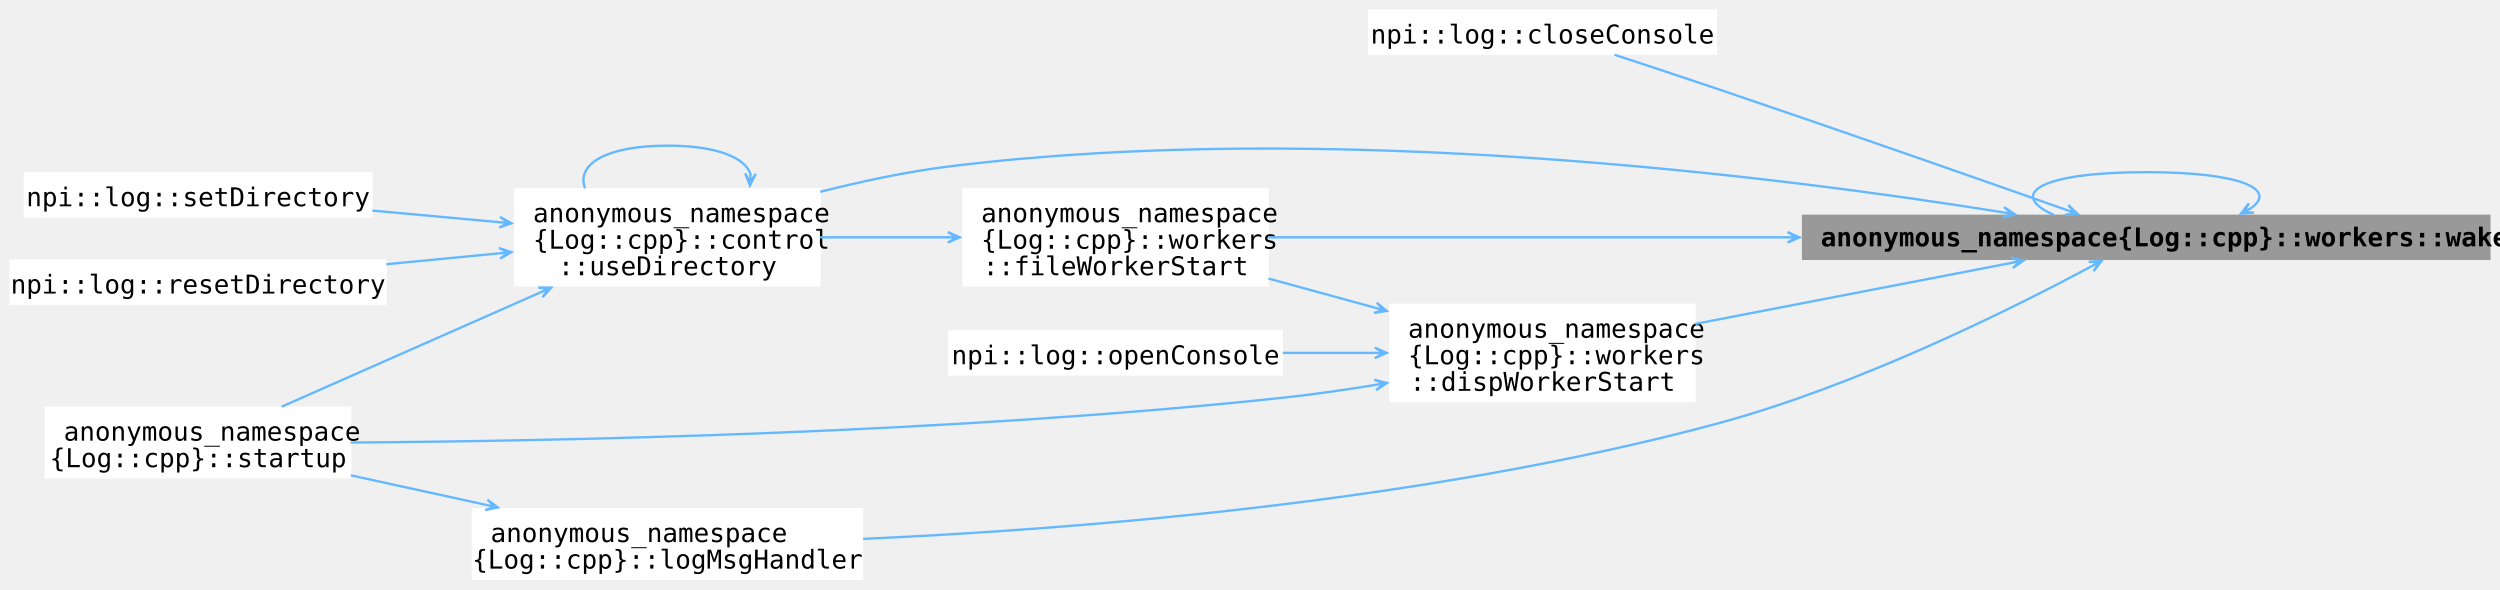
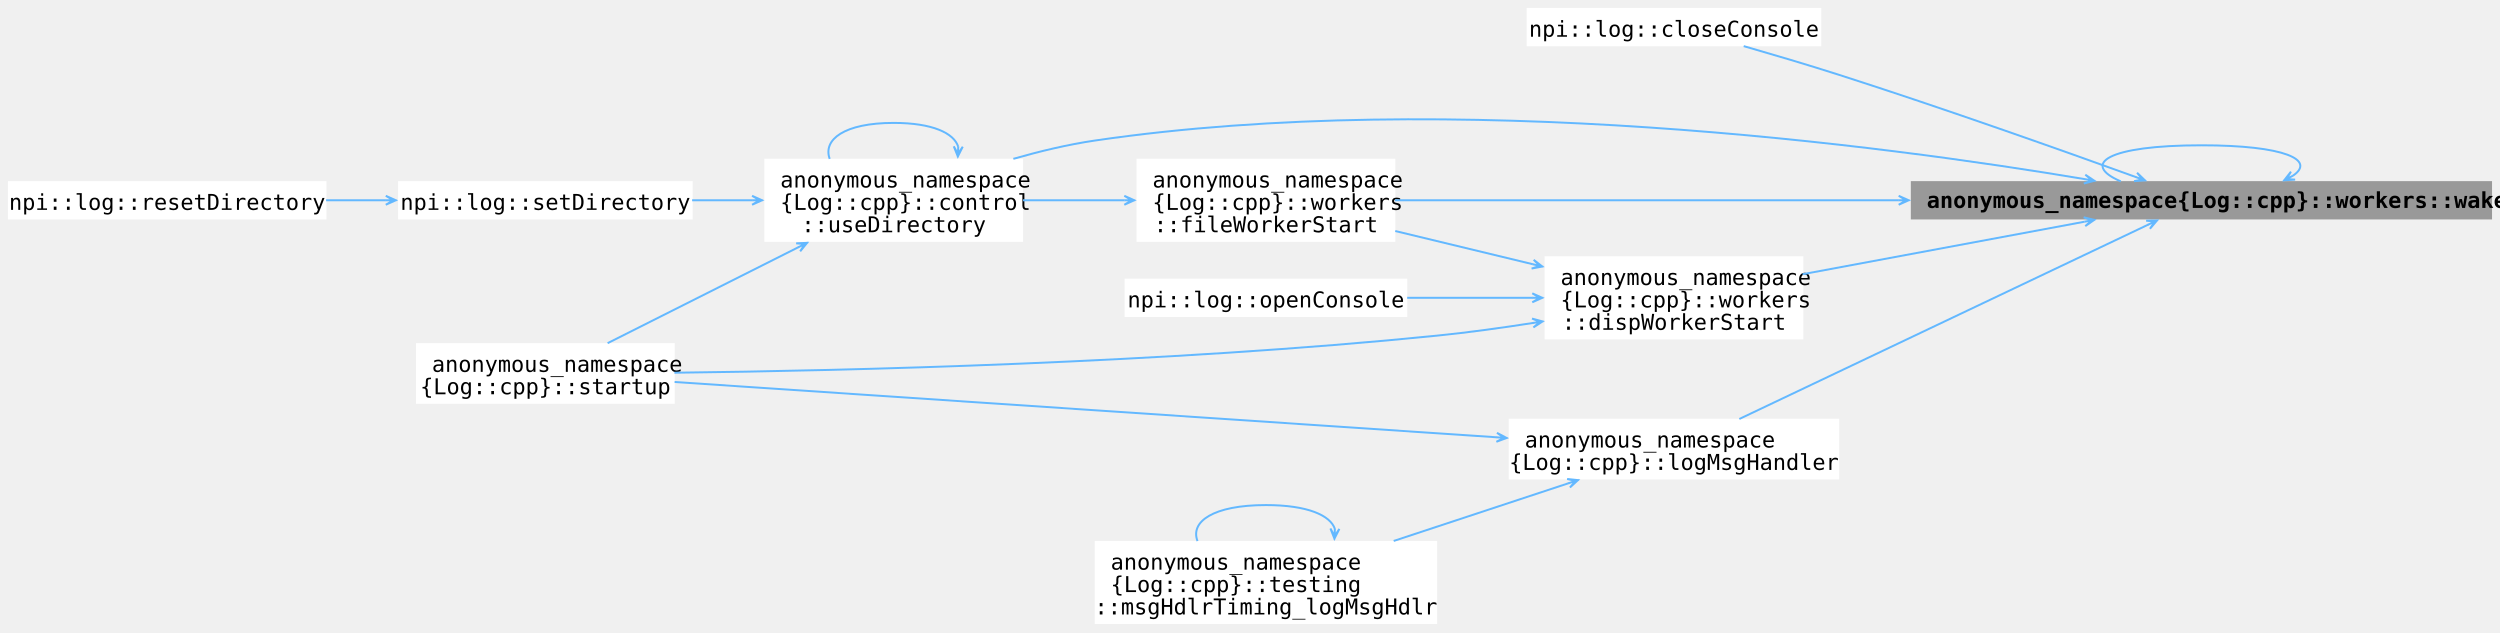
- <svg xmlns="http://www.w3.org/2000/svg" xmlns:xlink="http://www.w3.org/1999/xlink" width="1060pt" height="250pt" viewBox="0.00 0.00 1060.00 250.00">
-   <g id="graph0" class="graph" transform="scale(1 1) rotate(0) translate(4 245.88)">
+ <svg xmlns="http://www.w3.org/2000/svg" xmlns:xlink="http://www.w3.org/1999/xlink" width="1256pt" height="318pt" viewBox="0.00 0.00 1256.00 318.00">
+   <g id="graph0" class="graph" transform="scale(1 1) rotate(0) translate(4 313.5)">
    <g id="Node000001" class="node">
      <g id="a_Node000001">
        <a xlink:title="Signals a worker that queued work or a state change is available.">
-           <polygon fill="#999999" stroke="none" points="1052,-154.88 760,-154.88 760,-135.62 1052,-135.62 1052,-154.88" />
-           <text xml:space="preserve" text-anchor="start" x="768" y="-141.43" font-family="Consolas" font-weight="bold" font-size="11.00">anonymous_namespace{Log::cpp}::workers::wakeup</text>
-         </a>
-       </g>
-     </g>
-     <g id="edge15_Node000001_Node000001" class="edge">
-       <g id="a_edge15_Node000001_Node000001">
-         <a xlink:title=" ">
-           <path fill="none" stroke="#63b8ff" d="M950.41,-157.61C961.55,-165.41 946.75,-172.88 906,-172.88 860.25,-172.88 847.2,-163.46 866.86,-154.73" />
-           <polygon fill="#63b8ff" stroke="#63b8ff" points="946.21,-155.32 951.67,-155.73 947.33,-155.93 950.6,-157.71 950.6,-157.71 950.6,-157.71 947.33,-155.93 949.52,-159.68 946.21,-155.32" />
+           <polygon fill="#999999" stroke="none" points="1248,-222.5 956,-222.5 956,-203.25 1248,-203.25 1248,-222.5" />
+           <text xml:space="preserve" text-anchor="start" x="964" y="-209.05" font-family="Consolas" font-weight="bold" font-size="11.00">anonymous_namespace{Log::cpp}::workers::wakeup</text>
+         </a>
+       </g>
+     </g>
+     <g id="edge17_Node000001_Node000001" class="edge">
+       <g id="a_edge17_Node000001_Node000001">
+         <a xlink:title=" ">
+           <path fill="none" stroke="#63b8ff" d="M1147.98,-225.23C1159.5,-233.04 1144.18,-240.5 1102,-240.5 1054.64,-240.5 1041.14,-231.09 1061.49,-222.36" />
+           <polygon fill="#63b8ff" stroke="#63b8ff" points="1143.59,-222.93 1149.06,-223.26 1144.73,-223.52 1148.02,-225.26 1148.02,-225.26 1148.02,-225.26 1144.73,-223.52 1146.97,-227.25 1143.59,-222.93" />
        </a>
      </g>
    </g>
    <g id="Node000002" class="node">
      <g id="a_Node000002">
        <a xlink:href="../../d5/ddd/namespacenpi_1_1log.html#a7b8c87cac5cee3c9c4ad9f19aebc8c02" target="_top" xlink:title="Closes the temporary console.">
-           <polygon fill="white" stroke="none" points="724,-241.88 576,-241.88 576,-222.62 724,-222.62 724,-241.88" />
-           <text xml:space="preserve" text-anchor="middle" x="650" y="-227.43" font-family="Consolas" font-size="11.00">npi::log::closeConsole</text>
+           <polygon fill="white" stroke="none" points="911,-309.5 763,-309.5 763,-290.25 911,-290.25 911,-309.5" />
+           <text xml:space="preserve" text-anchor="middle" x="837" y="-295.05" font-family="Consolas" font-size="11.00">npi::log::closeConsole</text>
        </a>
      </g>
    </g>
    <g id="edge1_Node000001_Node000002" class="edge">
      <g id="a_edge1_Node000001_Node000002">
        <a xlink:title=" ">
-           <path fill="none" stroke="#63b8ff" d="M872.47,-156.76C836.28,-169.53 776.05,-190.64 724,-208.25 709.72,-213.08 693.82,-218.32 680.52,-222.67" />
-           <polygon fill="#63b8ff" stroke="#63b8ff" points="876.92,-155.19 872.95,-158.98 875.71,-155.62 872.2,-156.86 872.2,-156.86 872.2,-156.86 875.71,-155.62 871.45,-154.74 876.92,-155.19" />
+           <path fill="none" stroke="#63b8ff" d="M1069.19,-224.49C1033.17,-237.51 972.64,-259.02 920,-275.88 904.32,-280.9 886.82,-286.07 872.03,-290.33" />
+           <polygon fill="#63b8ff" stroke="#63b8ff" points="1073.62,-222.89 1069.68,-226.71 1072.41,-223.32 1068.91,-224.59 1068.91,-224.59 1068.91,-224.59 1072.41,-223.32 1068.15,-222.48 1073.62,-222.89" />
        </a>
      </g>
    </g>
    <g id="Node000003" class="node">
      <g id="a_Node000003">
        <a xlink:href="../../dc/d68/namespaceanonymous__namespace_02_log_8cpp_03_1_1workers.html#a151b634635a35cd3feb2de126611e850" target="_top" xlink:title="Starts the optional display worker if it is currently inactive.">
-           <polygon fill="white" stroke="none" points="715,-117.12 585,-117.12 585,-75.38 715,-75.38 715,-117.12" />
-           <text xml:space="preserve" text-anchor="start" x="593" y="-102.67" font-family="Consolas" font-size="11.00">anonymous_namespace</text>
-           <text xml:space="preserve" text-anchor="start" x="593" y="-91.42" font-family="Consolas" font-size="11.00">{Log::cpp}::workers</text>
-           <text xml:space="preserve" text-anchor="middle" x="650" y="-80.17" font-family="Consolas" font-size="11.00">::dispWorkerStart</text>
+           <polygon fill="white" stroke="none" points="902,-184.75 772,-184.75 772,-143 902,-143 902,-184.75" />
+           <text xml:space="preserve" text-anchor="start" x="780" y="-170.3" font-family="Consolas" font-size="11.00">anonymous_namespace</text>
+           <text xml:space="preserve" text-anchor="start" x="780" y="-159.05" font-family="Consolas" font-size="11.00">{Log::cpp}::workers</text>
+           <text xml:space="preserve" text-anchor="middle" x="837" y="-147.8" font-family="Consolas" font-size="11.00">::dispWorkerStart</text>
        </a>
      </g>
    </g>
    <g id="edge2_Node000001_Node000003" class="edge">
      <g id="a_edge2_Node000001_Node000003">
        <a xlink:title=" ">
-           <path fill="none" stroke="#63b8ff" d="M849.37,-134.52C809.67,-126.86 756.19,-116.54 714.77,-108.55" />
-           <polygon fill="#63b8ff" stroke="#63b8ff" points="853.92,-135.4 848.59,-136.66 852.67,-135.15 849.01,-134.45 849.01,-134.45 849.01,-134.45 852.67,-135.15 849.44,-132.24 853.92,-135.4" />
+           <path fill="none" stroke="#63b8ff" d="M1043.29,-202.12C1001.42,-194.32 944.79,-183.77 901.61,-175.73" />
+           <polygon fill="#63b8ff" stroke="#63b8ff" points="1048.16,-203.03 1042.83,-204.33 1046.9,-202.79 1043.24,-202.11 1043.24,-202.11 1043.24,-202.11 1046.9,-202.79 1043.65,-199.9 1048.16,-203.03" />
        </a>
      </g>
    </g>
    <g id="Node000004" class="node">
      <g id="a_Node000004">
        <a xlink:href="../../dc/d68/namespaceanonymous__namespace_02_log_8cpp_03_1_1workers.html#ad9a9c0c17f8f330fc36da938d8494920" target="_top" xlink:title="Starts the primary file worker if it is currently inactive.">
-           <polygon fill="white" stroke="none" points="534,-166.12 404,-166.12 404,-124.38 534,-124.38 534,-166.12" />
-           <text xml:space="preserve" text-anchor="start" x="412" y="-151.68" font-family="Consolas" font-size="11.00">anonymous_namespace</text>
-           <text xml:space="preserve" text-anchor="start" x="412" y="-140.43" font-family="Consolas" font-size="11.00">{Log::cpp}::workers</text>
-           <text xml:space="preserve" text-anchor="middle" x="469" y="-129.18" font-family="Consolas" font-size="11.00">::fileWorkerStart</text>
+           <polygon fill="white" stroke="none" points="697,-233.75 567,-233.75 567,-192 697,-192 697,-233.75" />
+           <text xml:space="preserve" text-anchor="start" x="575" y="-219.3" font-family="Consolas" font-size="11.00">anonymous_namespace</text>
+           <text xml:space="preserve" text-anchor="start" x="575" y="-208.05" font-family="Consolas" font-size="11.00">{Log::cpp}::workers</text>
+           <text xml:space="preserve" text-anchor="middle" x="632" y="-196.8" font-family="Consolas" font-size="11.00">::fileWorkerStart</text>
        </a>
      </g>
    </g>
    <g id="edge11_Node000001_Node000004" class="edge">
      <g id="a_edge11_Node000001_Node000004">
        <a xlink:title=" ">
-           <path fill="none" stroke="#63b8ff" d="M754.28,-145.25C678.84,-145.25 591.53,-145.25 533.79,-145.25" />
-           <polygon fill="#63b8ff" stroke="#63b8ff" points="758.93,-145.25 753.93,-147.5 757.65,-145.25 753.93,-145.25 753.93,-145.25 753.93,-145.25 757.65,-145.25 753.93,-143 758.93,-145.25" />
+           <path fill="none" stroke="#63b8ff" d="M949.99,-212.88C864.33,-212.88 761.63,-212.88 696.83,-212.88" />
+           <polygon fill="#63b8ff" stroke="#63b8ff" points="954.91,-212.88 949.91,-215.13 953.63,-212.88 949.91,-212.88 949.91,-212.88 949.91,-212.88 953.63,-212.88 949.91,-210.63 954.91,-212.88" />
        </a>
      </g>
    </g>
    <g id="Node000005" class="node">
      <g id="a_Node000005">
        <a xlink:href="../../d3/d55/namespaceanonymous__namespace_02_log_8cpp_03_1_1control.html#a21d28d4dc1e0f827575b17f576af195a" target="_top" xlink:title="Transitions both normal and important logging to a new directory.">
-           <polygon fill="white" stroke="none" points="344,-166.12 214,-166.12 214,-124.38 344,-124.38 344,-166.12" />
-           <text xml:space="preserve" text-anchor="start" x="222" y="-151.68" font-family="Consolas" font-size="11.00">anonymous_namespace</text>
-           <text xml:space="preserve" text-anchor="start" x="222" y="-140.43" font-family="Consolas" font-size="11.00">{Log::cpp}::control</text>
-           <text xml:space="preserve" text-anchor="middle" x="279" y="-129.18" font-family="Consolas" font-size="11.00">::useDirectory</text>
-         </a>
-       </g>
-     </g>
-     <g id="edge14_Node000001_Node000005" class="edge">
-       <g id="a_edge14_Node000001_Node000005">
-         <a xlink:title=" ">
-           <path fill="none" stroke="#63b8ff" d="M845.39,-155.82C750.39,-171.09 558.95,-195.39 398,-175.25 380.17,-173.02 361.17,-168.96 343.75,-164.54" />
-           <polygon fill="#63b8ff" stroke="#63b8ff" points="850.3,-155.03 845.73,-158.05 849.04,-155.23 845.37,-155.83 845.37,-155.83 845.37,-155.83 849.04,-155.23 845.01,-153.61 850.3,-155.03" />
+           <polygon fill="white" stroke="none" points="510,-233.75 380,-233.75 380,-192 510,-192 510,-233.75" />
+           <text xml:space="preserve" text-anchor="start" x="388" y="-219.3" font-family="Consolas" font-size="11.00">anonymous_namespace</text>
+           <text xml:space="preserve" text-anchor="start" x="388" y="-208.05" font-family="Consolas" font-size="11.00">{Log::cpp}::control</text>
+           <text xml:space="preserve" text-anchor="middle" x="445" y="-196.8" font-family="Consolas" font-size="11.00">::useDirectory</text>
+         </a>
+       </g>
+     </g>
+     <g id="edge16_Node000001_Node000005" class="edge">
+       <g id="a_edge16_Node000001_Node000005">
+         <a xlink:title=" ">
+           <path fill="none" stroke="#63b8ff" d="M1043.51,-223.48C942.36,-240.47 726.19,-269.32 546,-242.88 532.55,-240.9 518.4,-237.51 505.11,-233.7" />
+           <polygon fill="#63b8ff" stroke="#63b8ff" points="1048.22,-222.68 1043.67,-225.73 1046.96,-222.89 1043.29,-223.51 1043.29,-223.51 1043.29,-223.51 1046.96,-222.89 1042.91,-221.3 1048.22,-222.68" />
        </a>
      </g>
    </g>
    <g id="Node000010" class="node">
      <g id="a_Node000010">
        <a xlink:href="../../dc/d8e/namespaceanonymous__namespace_02_log_8cpp_03.html#ae42f26a3b2327af9cd201c13e96c0349" target="_top" xlink:title="Captures and routes one message delivered by Qt.">
-           <polygon fill="white" stroke="none" points="362,-30.5 196,-30.5 196,0 362,0 362,-30.5" />
-           <text xml:space="preserve" text-anchor="start" x="204" y="-16.05" font-family="Consolas" font-size="11.00">anonymous_namespace</text>
-           <text xml:space="preserve" text-anchor="middle" x="279" y="-4.8" font-family="Consolas" font-size="11.00">{Log::cpp}::logMsgHandler</text>
+           <polygon fill="white" stroke="none" points="920,-103.12 754,-103.12 754,-72.62 920,-72.62 920,-103.12" />
+           <text xml:space="preserve" text-anchor="start" x="762" y="-88.67" font-family="Consolas" font-size="11.00">anonymous_namespace</text>
+           <text xml:space="preserve" text-anchor="middle" x="837" y="-77.42" font-family="Consolas" font-size="11.00">{Log::cpp}::logMsgHandler</text>
        </a>
      </g>
    </g>
    <g id="edge12_Node000001_Node000010" class="edge">
      <g id="a_edge12_Node000001_Node000010">
        <a xlink:title=" ">
-           <path fill="none" stroke="#63b8ff" d="M882.68,-132.9C849.27,-115.03 783.78,-82.34 724,-66.25 600.56,-33.02 452.12,-21.44 361.97,-17.4" />
-           <polygon fill="#63b8ff" stroke="#63b8ff" points="887.08,-135.27 881.61,-134.88 885.95,-134.66 882.67,-132.9 882.67,-132.9 882.67,-132.9 885.95,-134.66 883.74,-130.92 887.08,-135.27" />
+           <path fill="none" stroke="#63b8ff" d="M1075.47,-200.74C1027.2,-177.8 922.63,-128.1 869.84,-103.01" />
+           <polygon fill="#63b8ff" stroke="#63b8ff" points="1079.7,-202.75 1074.22,-202.64 1078.54,-202.2 1075.18,-200.6 1075.18,-200.6 1075.18,-200.6 1078.54,-202.2 1076.15,-198.57 1079.7,-202.75" />
        </a>
      </g>
    </g>
    <g id="edge3_Node000003_Node000004" class="edge">
      <g id="a_edge3_Node000003_Node000004">
        <a xlink:title=" ">
-           <path fill="none" stroke="#63b8ff" d="M579.23,-115.35C564.28,-119.44 548.55,-123.75 533.84,-127.77" />
-           <polygon fill="#63b8ff" stroke="#63b8ff" points="583.96,-114.05 579.73,-117.54 582.72,-114.39 579.14,-115.37 579.14,-115.37 579.14,-115.37 582.72,-114.39 578.54,-113.2 583.96,-114.05" />
+           <path fill="none" stroke="#63b8ff" d="M766.09,-180.75C743.67,-186.16 718.96,-192.13 696.98,-197.43" />
+           <polygon fill="#63b8ff" stroke="#63b8ff" points="770.86,-179.6 766.53,-182.96 769.62,-179.9 766,-180.77 766,-180.77 766,-180.77 769.62,-179.9 765.48,-178.58 770.86,-179.6" />
        </a>
      </g>
    </g>
    <g id="Node000008" class="node">
      <g id="a_Node000008">
        <a xlink:href="../../dc/d8e/namespaceanonymous__namespace_02_log_8cpp_03.html#a9dbdeefab4ed0fe490efd90425689d7a" target="_top" xlink:title="Initializes the logging system during process startup.">
-           <polygon fill="white" stroke="none" points="145,-73.5 15,-73.5 15,-43 145,-43 145,-73.5" />
-           <text xml:space="preserve" text-anchor="start" x="23" y="-59.05" font-family="Consolas" font-size="11.00">anonymous_namespace</text>
-           <text xml:space="preserve" text-anchor="middle" x="80" y="-47.8" font-family="Consolas" font-size="11.00">{Log::cpp}::startup</text>
+           <polygon fill="white" stroke="none" points="335,-141.12 205,-141.12 205,-110.62 335,-110.62 335,-141.12" />
+           <text xml:space="preserve" text-anchor="start" x="213" y="-126.67" font-family="Consolas" font-size="11.00">anonymous_namespace</text>
+           <text xml:space="preserve" text-anchor="middle" x="270" y="-115.42" font-family="Consolas" font-size="11.00">{Log::cpp}::startup</text>
        </a>
      </g>
    </g>
    <g id="edge10_Node000003_Node000008" class="edge">
      <g id="a_edge10_Node000003_Node000008">
        <a xlink:title=" ">
-           <path fill="none" stroke="#63b8ff" d="M579.28,-82.7C566.27,-80.57 552.75,-78.62 540,-77.25 399.44,-62.16 233.48,-58.86 144.68,-58.25" />
-           <polygon fill="#63b8ff" stroke="#63b8ff" points="584.02,-83.49 578.72,-84.89 582.76,-83.28 579.09,-82.67 579.09,-82.67 579.09,-82.67 582.76,-83.28 579.46,-80.45 584.02,-83.49" />
+           <path fill="none" stroke="#63b8ff" d="M766.39,-151.28C750.53,-148.8 733.72,-146.47 718,-144.88 581.99,-131.08 421.72,-127.27 334.83,-126.24" />
+           <polygon fill="#63b8ff" stroke="#63b8ff" points="770.98,-152.01 765.69,-153.45 769.71,-151.81 766.04,-151.22 766.04,-151.22 766.04,-151.22 769.71,-151.81 766.39,-149 770.98,-152.01" />
        </a>
      </g>
    </g>
    <g id="Node000009" class="node">
      <g id="a_Node000009">
        <a xlink:href="../../d5/ddd/namespacenpi_1_1log.html#a35a969078b211913c70a3289d579181f" target="_top" xlink:title="Opens a temporary console when no console is currently attached.">
-           <polygon fill="white" stroke="none" points="540,-105.88 398,-105.88 398,-86.62 540,-86.62 540,-105.88" />
-           <text xml:space="preserve" text-anchor="middle" x="469" y="-91.42" font-family="Consolas" font-size="11.00">npi::log::openConsole</text>
+           <polygon fill="white" stroke="none" points="703,-173.5 561,-173.5 561,-154.25 703,-154.25 703,-173.5" />
+           <text xml:space="preserve" text-anchor="middle" x="632" y="-159.05" font-family="Consolas" font-size="11.00">npi::log::openConsole</text>
        </a>
      </g>
    </g>
    <g id="edge9_Node000003_Node000009" class="edge">
      <g id="a_edge9_Node000003_Node000009">
        <a xlink:title=" ">
-           <path fill="none" stroke="#63b8ff" d="M579.25,-96.25C566.33,-96.25 552.84,-96.25 539.92,-96.25" />
-           <polygon fill="#63b8ff" stroke="#63b8ff" points="583.92,-96.25 578.92,-98.5 582.63,-96.25 578.92,-96.25 578.92,-96.25 578.92,-96.25 582.63,-96.25 578.92,-94 583.92,-96.25" />
+           <path fill="none" stroke="#63b8ff" d="M766.07,-163.88C745.66,-163.88 723.37,-163.88 702.97,-163.88" />
+           <polygon fill="#63b8ff" stroke="#63b8ff" points="770.83,-163.88 765.83,-166.13 769.55,-163.88 765.83,-163.88 765.83,-163.88 765.83,-163.88 769.55,-163.88 765.83,-161.63 770.83,-163.88" />
        </a>
      </g>
    </g>
    <g id="edge4_Node000004_Node000005" class="edge">
      <g id="a_edge4_Node000004_Node000005">
        <a xlink:title=" ">
-           <path fill="none" stroke="#63b8ff" d="M398.1,-145.25C380.28,-145.25 361.22,-145.25 343.73,-145.25" />
-           <polygon fill="#63b8ff" stroke="#63b8ff" points="402.87,-145.25 397.87,-147.5 401.59,-145.25 397.87,-145.25 397.87,-145.25 397.87,-145.25 401.59,-145.25 397.87,-143 402.87,-145.25" />
+           <path fill="none" stroke="#63b8ff" d="M560.95,-212.88C544.2,-212.88 526.39,-212.88 509.93,-212.88" />
+           <polygon fill="#63b8ff" stroke="#63b8ff" points="565.86,-212.88 560.86,-215.13 564.57,-212.88 560.86,-212.88 560.86,-212.88 560.86,-212.88 564.57,-212.88 560.86,-210.63 565.86,-212.88" />
        </a>
      </g>
    </g>
    <g id="edge8_Node000005_Node000005" class="edge">
      <g id="a_edge8_Node000005_Node000005">
        <a xlink:title=" ">
-           <path fill="none" stroke="#63b8ff" d="M314.2,-172.13C311.9,-178.98 300.16,-184.12 279,-184.12 251.91,-184.12 240.27,-175.7 244.08,-166.05" />
-           <polygon fill="#63b8ff" stroke="#63b8ff" points="313.98,-167.26 316.46,-172.15 314.04,-168.54 314.21,-172.26 314.21,-172.26 314.21,-172.26 314.04,-168.54 311.96,-172.36 313.98,-167.26" />
+           <path fill="none" stroke="#63b8ff" d="M477.42,-239.75C475.3,-246.61 464.49,-251.75 445,-251.75 420.05,-251.75 409.33,-243.32 412.84,-233.67" />
+           <polygon fill="#63b8ff" stroke="#63b8ff" points="477.22,-234.89 479.68,-239.79 477.27,-236.17 477.43,-239.89 477.43,-239.89 477.43,-239.89 477.27,-236.17 475.18,-239.98 477.22,-234.89" />
        </a>
      </g>
    </g>
    <g id="Node000006" class="node">
      <g id="a_Node000006">
-         <a xlink:href="../../d5/ddd/namespacenpi_1_1log.html#ab26e1ac5aef4345c9676101f3cd9877f" target="_top" xlink:title="Restores the default log directory.">
-           <polygon fill="white" stroke="none" points="160,-135.88 0,-135.88 0,-116.62 160,-116.62 160,-135.88" />
-           <text xml:space="preserve" text-anchor="middle" x="80" y="-121.42" font-family="Consolas" font-size="11.00">npi::log::resetDirectory</text>
+         <a xlink:href="../../d5/ddd/namespacenpi_1_1log.html#ac894ac9b7f01f578c3b8696c765fb3aa" target="_top" xlink:title="Changes the directory used for log files.">
+           <polygon fill="white" stroke="none" points="344,-222.5 196,-222.5 196,-203.25 344,-203.25 344,-222.5" />
+           <text xml:space="preserve" text-anchor="middle" x="270" y="-208.05" font-family="Consolas" font-size="11.00">npi::log::setDirectory</text>
        </a>
      </g>
    </g>
    <g id="edge5_Node000005_Node000006" class="edge">
      <g id="a_edge5_Node000005_Node000006">
        <a xlink:title=" ">
-           <path fill="none" stroke="#63b8ff" d="M207.89,-138.49C192.31,-136.99 175.7,-135.38 159.8,-133.85" />
-           <polygon fill="#63b8ff" stroke="#63b8ff" points="212.83,-138.96 207.63,-140.72 211.55,-138.84 207.85,-138.48 207.85,-138.48 207.85,-138.48 211.55,-138.84 208.07,-136.24 212.83,-138.96" />
+           <path fill="none" stroke="#63b8ff" d="M373.92,-212.88C363.97,-212.88 353.71,-212.88 343.71,-212.88" />
+           <polygon fill="#63b8ff" stroke="#63b8ff" points="378.85,-212.88 373.85,-215.13 377.57,-212.88 373.85,-212.88 373.85,-212.88 373.85,-212.88 377.57,-212.88 373.85,-210.63 378.85,-212.88" />
+         </a>
+       </g>
+     </g>
+     <g id="edge7_Node000005_Node000008" class="edge">
+       <g id="a_edge7_Node000005_Node000008">
+         <a xlink:title=" ">
+           <path fill="none" stroke="#63b8ff" d="M397.35,-189.42C366.82,-174.06 327.81,-154.44 301.26,-141.09" />
+           <polygon fill="#63b8ff" stroke="#63b8ff" points="401.47,-191.49 396,-191.25 400.33,-190.91 397.01,-189.24 397.01,-189.24 397.01,-189.24 400.33,-190.91 398.02,-187.23 401.47,-191.49" />
        </a>
      </g>
    </g>
    <g id="Node000007" class="node">
      <g id="a_Node000007">
-         <a xlink:href="../../d5/ddd/namespacenpi_1_1log.html#ac894ac9b7f01f578c3b8696c765fb3aa" target="_top" xlink:title="Changes the directory used for log files.">
-           <polygon fill="white" stroke="none" points="154,-172.88 6,-172.88 6,-153.62 154,-153.62 154,-172.88" />
-           <text xml:space="preserve" text-anchor="middle" x="80" y="-158.43" font-family="Consolas" font-size="11.00">npi::log::setDirectory</text>
-         </a>
-       </g>
-     </g>
-     <g id="edge6_Node000005_Node000007" class="edge">
-       <g id="a_edge6_Node000005_Node000007">
-         <a xlink:title=" ">
-           <path fill="none" stroke="#63b8ff" d="M208.13,-151.63C190.53,-153.24 171.6,-154.97 153.87,-156.59" />
-           <polygon fill="#63b8ff" stroke="#63b8ff" points="212.83,-151.2 208.05,-153.9 211.55,-151.32 207.85,-151.66 207.85,-151.66 207.85,-151.66 211.55,-151.32 207.64,-149.42 212.83,-151.2" />
-         </a>
-       </g>
-     </g>
-     <g id="edge7_Node000005_Node000008" class="edge">
-       <g id="a_edge7_Node000005_Node000008">
-         <a xlink:title=" ">
-           <path fill="none" stroke="#63b8ff" d="M225.31,-121.98C190.48,-106.6 145.81,-86.87 115.46,-73.47" />
-           <polygon fill="#63b8ff" stroke="#63b8ff" points="229.7,-123.92 224.22,-123.96 228.53,-123.4 225.13,-121.9 225.13,-121.9 225.13,-121.9 228.53,-123.4 226.03,-119.84 229.7,-123.92" />
-         </a>
-       </g>
-     </g>
-     <g id="edge13_Node000010_Node000008" class="edge">
-       <g id="a_edge13_Node000010_Node000008">
-         <a xlink:title=" ">
-           <path fill="none" stroke="#63b8ff" d="M202.4,-31.75C183.36,-35.91 163.11,-40.33 144.72,-44.34" />
-           <polygon fill="#63b8ff" stroke="#63b8ff" points="207.08,-30.73 202.67,-34 205.83,-31 202.19,-31.8 202.19,-31.8 202.19,-31.8 205.83,-31 201.71,-29.6 207.08,-30.73" />
+         <a xlink:href="../../d5/ddd/namespacenpi_1_1log.html#ab26e1ac5aef4345c9676101f3cd9877f" target="_top" xlink:title="Restores the default log directory.">
+           <polygon fill="white" stroke="none" points="160,-222.5 0,-222.5 0,-203.25 160,-203.25 160,-222.5" />
+           <text xml:space="preserve" text-anchor="middle" x="80" y="-208.05" font-family="Consolas" font-size="11.00">npi::log::resetDirectory</text>
+         </a>
+       </g>
+     </g>
+     <g id="edge6_Node000006_Node000007" class="edge">
+       <g id="a_edge6_Node000006_Node000007">
+         <a xlink:title=" ">
+           <path fill="none" stroke="#63b8ff" d="M189.89,-212.88C179.94,-212.88 169.77,-212.88 159.83,-212.88" />
+           <polygon fill="#63b8ff" stroke="#63b8ff" points="194.83,-212.88 189.83,-215.13 193.55,-212.88 189.83,-212.88 189.83,-212.88 189.83,-212.88 193.55,-212.88 189.83,-210.63 194.83,-212.88" />
+         </a>
+       </g>
+     </g>
+     <g id="edge15_Node000010_Node000008" class="edge">
+       <g id="a_edge15_Node000010_Node000008">
+         <a xlink:title=" ">
+           <path fill="none" stroke="#63b8ff" d="M748.08,-93.79C633.59,-101.49 436.16,-114.77 334.93,-121.58" />
+           <polygon fill="#63b8ff" stroke="#63b8ff" points="752.93,-93.46 748.09,-96.04 751.65,-93.55 747.94,-93.8 747.94,-93.8 747.94,-93.8 751.65,-93.55 747.79,-91.55 752.93,-93.46" />
+         </a>
+       </g>
+     </g>
+     <g id="Node000011" class="node">
+       <g id="a_Node000011">
+         <a xlink:href="../../df/dce/namespaceanonymous__namespace_02_log_8cpp_03_1_1testing.html#acb14cb2b0d9b4692da78884e59e6b160" target="_top" xlink:title="Processes a log message and records the handler's execution time.">
+           <polygon fill="white" stroke="none" points="718,-41.75 546,-41.75 546,0 718,0 718,-41.75" />
+           <text xml:space="preserve" text-anchor="start" x="554" y="-27.3" font-family="Consolas" font-size="11.00">anonymous_namespace</text>
+           <text xml:space="preserve" text-anchor="start" x="554" y="-16.05" font-family="Consolas" font-size="11.00">{Log::cpp}::testing</text>
+           <text xml:space="preserve" text-anchor="middle" x="632" y="-4.8" font-family="Consolas" font-size="11.00">::msgHdlrTiming_logMsgHdlr</text>
+         </a>
+       </g>
+     </g>
+     <g id="edge13_Node000010_Node000011" class="edge">
+       <g id="a_edge13_Node000010_Node000011">
+         <a xlink:title=" ">
+           <path fill="none" stroke="#63b8ff" d="M784.31,-70.82C757.5,-61.96 724.51,-51.08 696.19,-41.73" />
+           <polygon fill="#63b8ff" stroke="#63b8ff" points="788.78,-72.29 783.33,-72.86 787.56,-71.89 784.03,-70.72 784.03,-70.72 784.03,-70.72 787.56,-71.89 784.74,-68.59 788.78,-72.29" />
+         </a>
+       </g>
+     </g>
+     <g id="edge14_Node000011_Node000011" class="edge">
+       <g id="a_edge14_Node000011_Node000011">
+         <a xlink:title=" ">
+           <path fill="none" stroke="#63b8ff" d="M666.65,-47.75C664.38,-54.61 652.83,-59.75 632,-59.75 605.34,-59.75 593.88,-51.32 597.63,-41.67" />
+           <polygon fill="#63b8ff" stroke="#63b8ff" points="666.42,-42.89 668.9,-47.78 666.48,-44.17 666.65,-47.88 666.65,-47.88 666.65,-47.88 666.48,-44.17 664.41,-47.99 666.42,-42.89" />
        </a>
      </g>
    </g>
  </g>
</svg>
